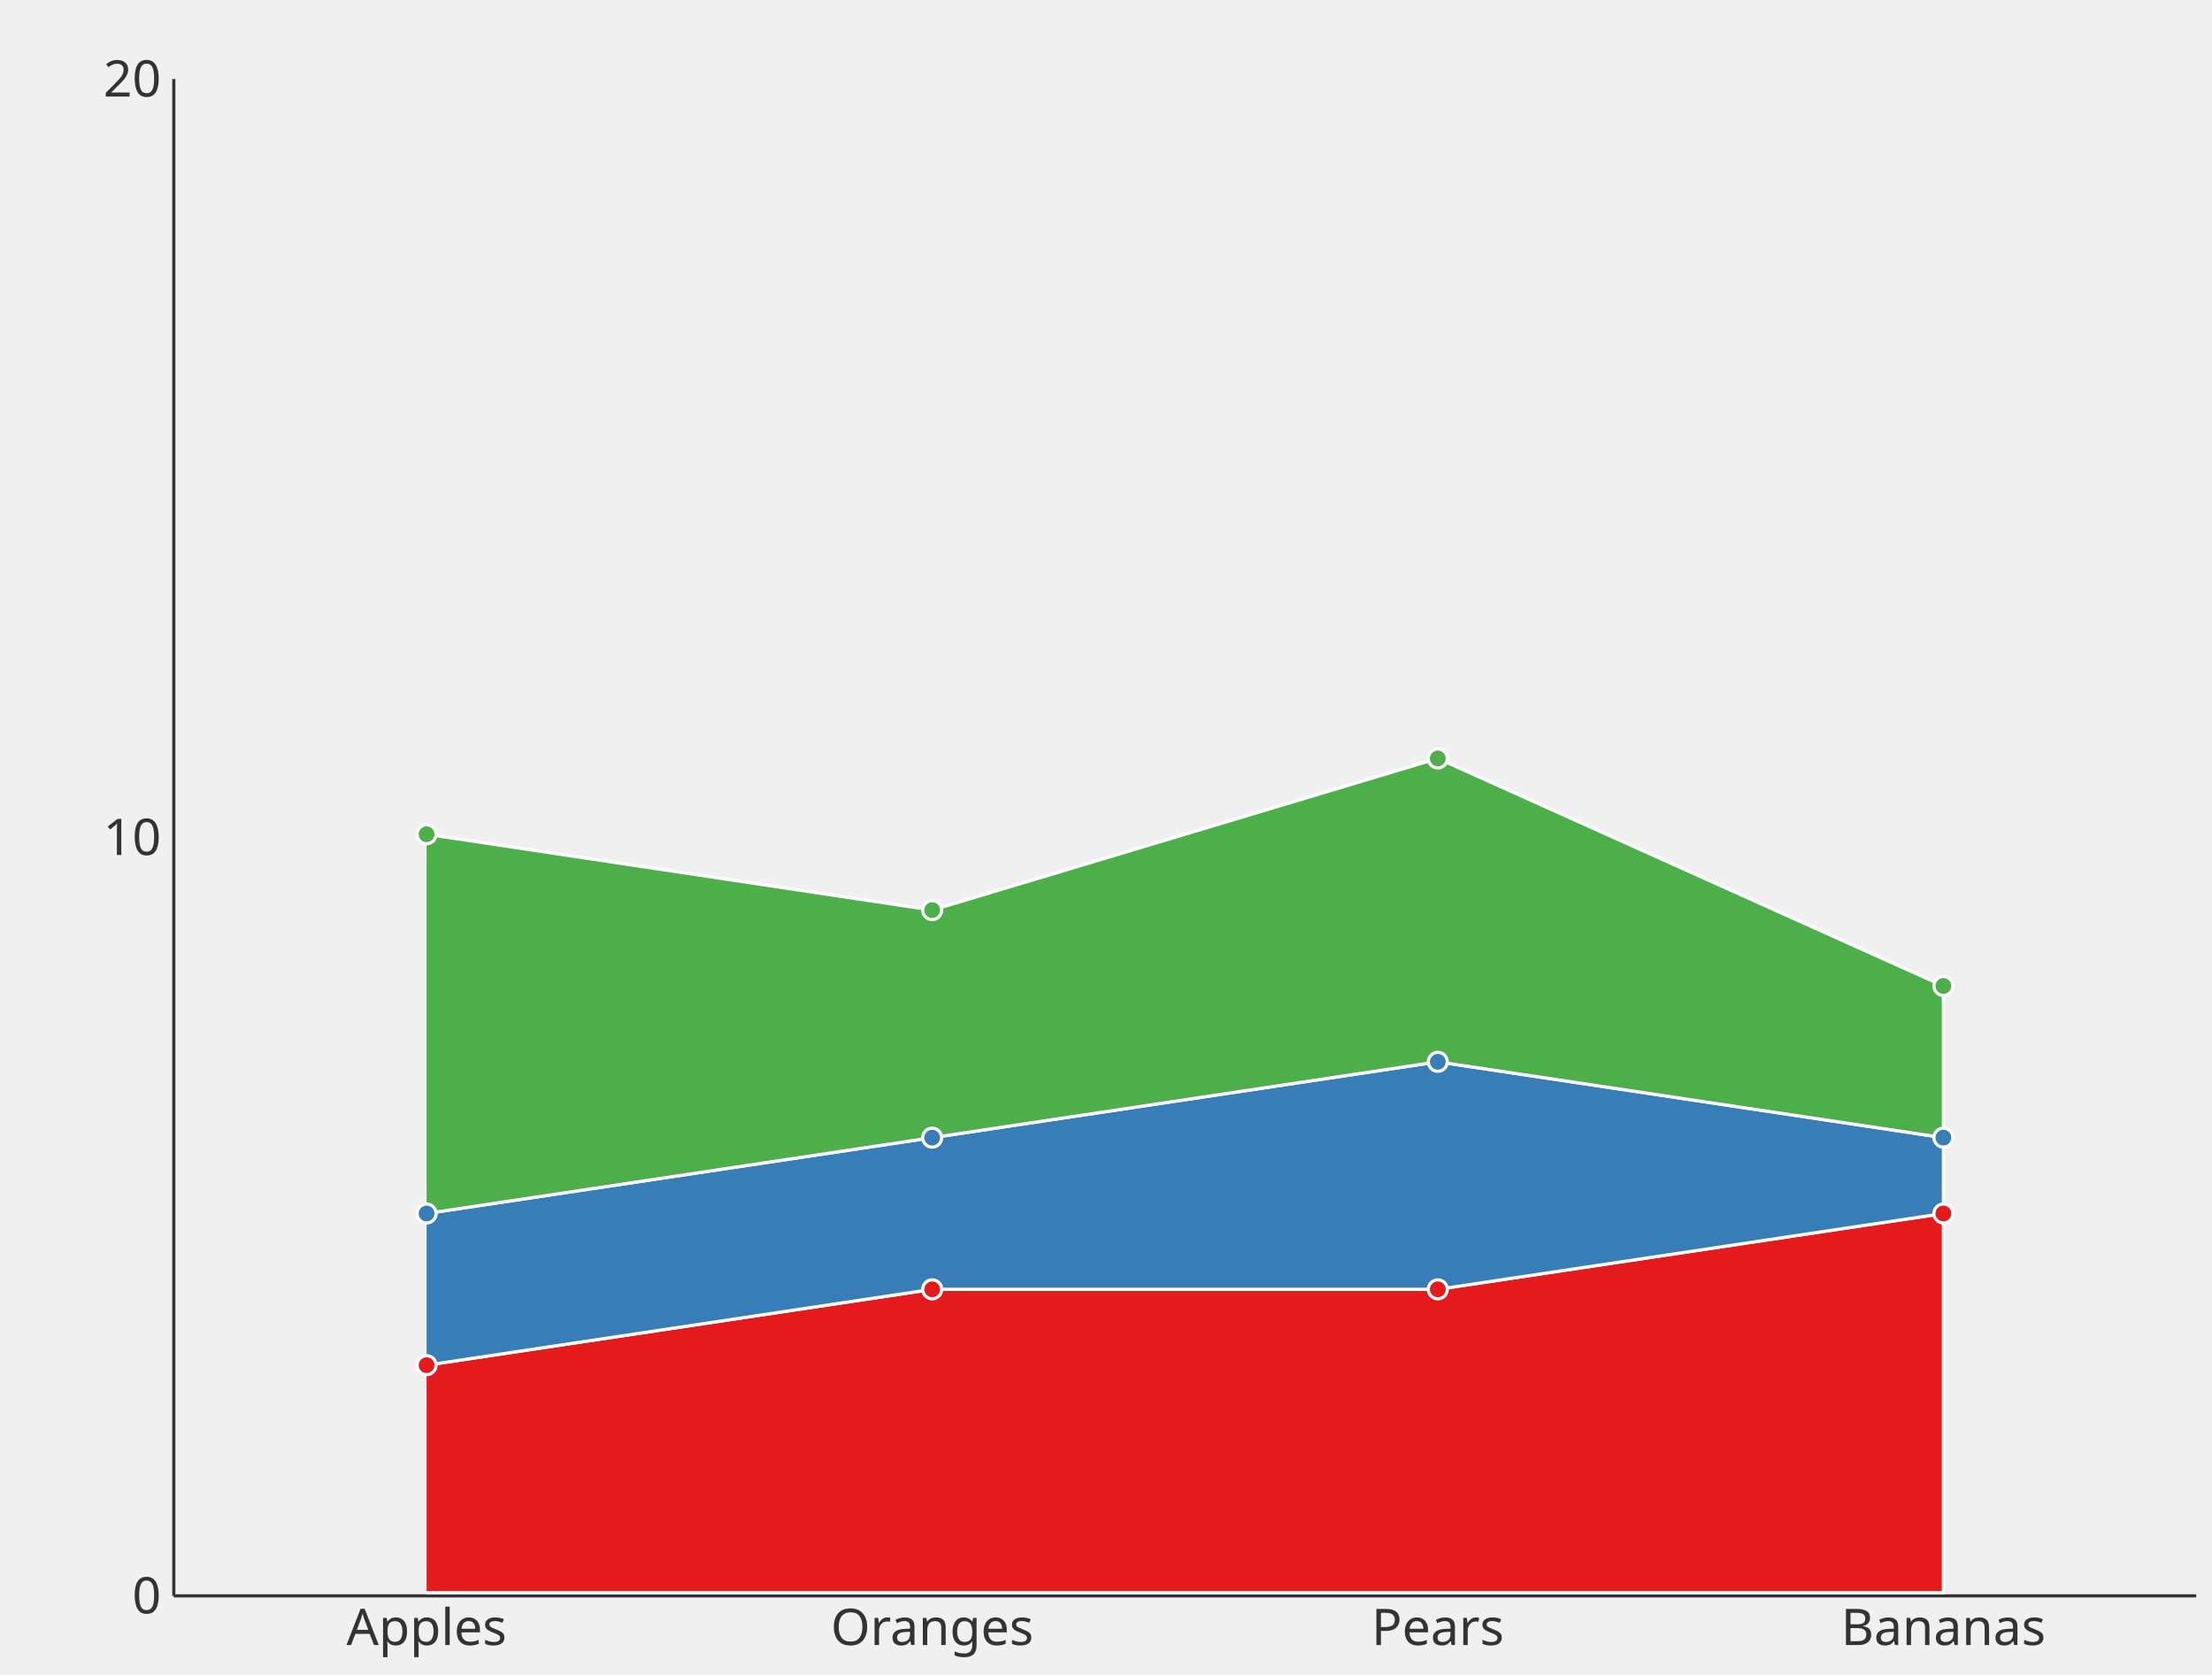
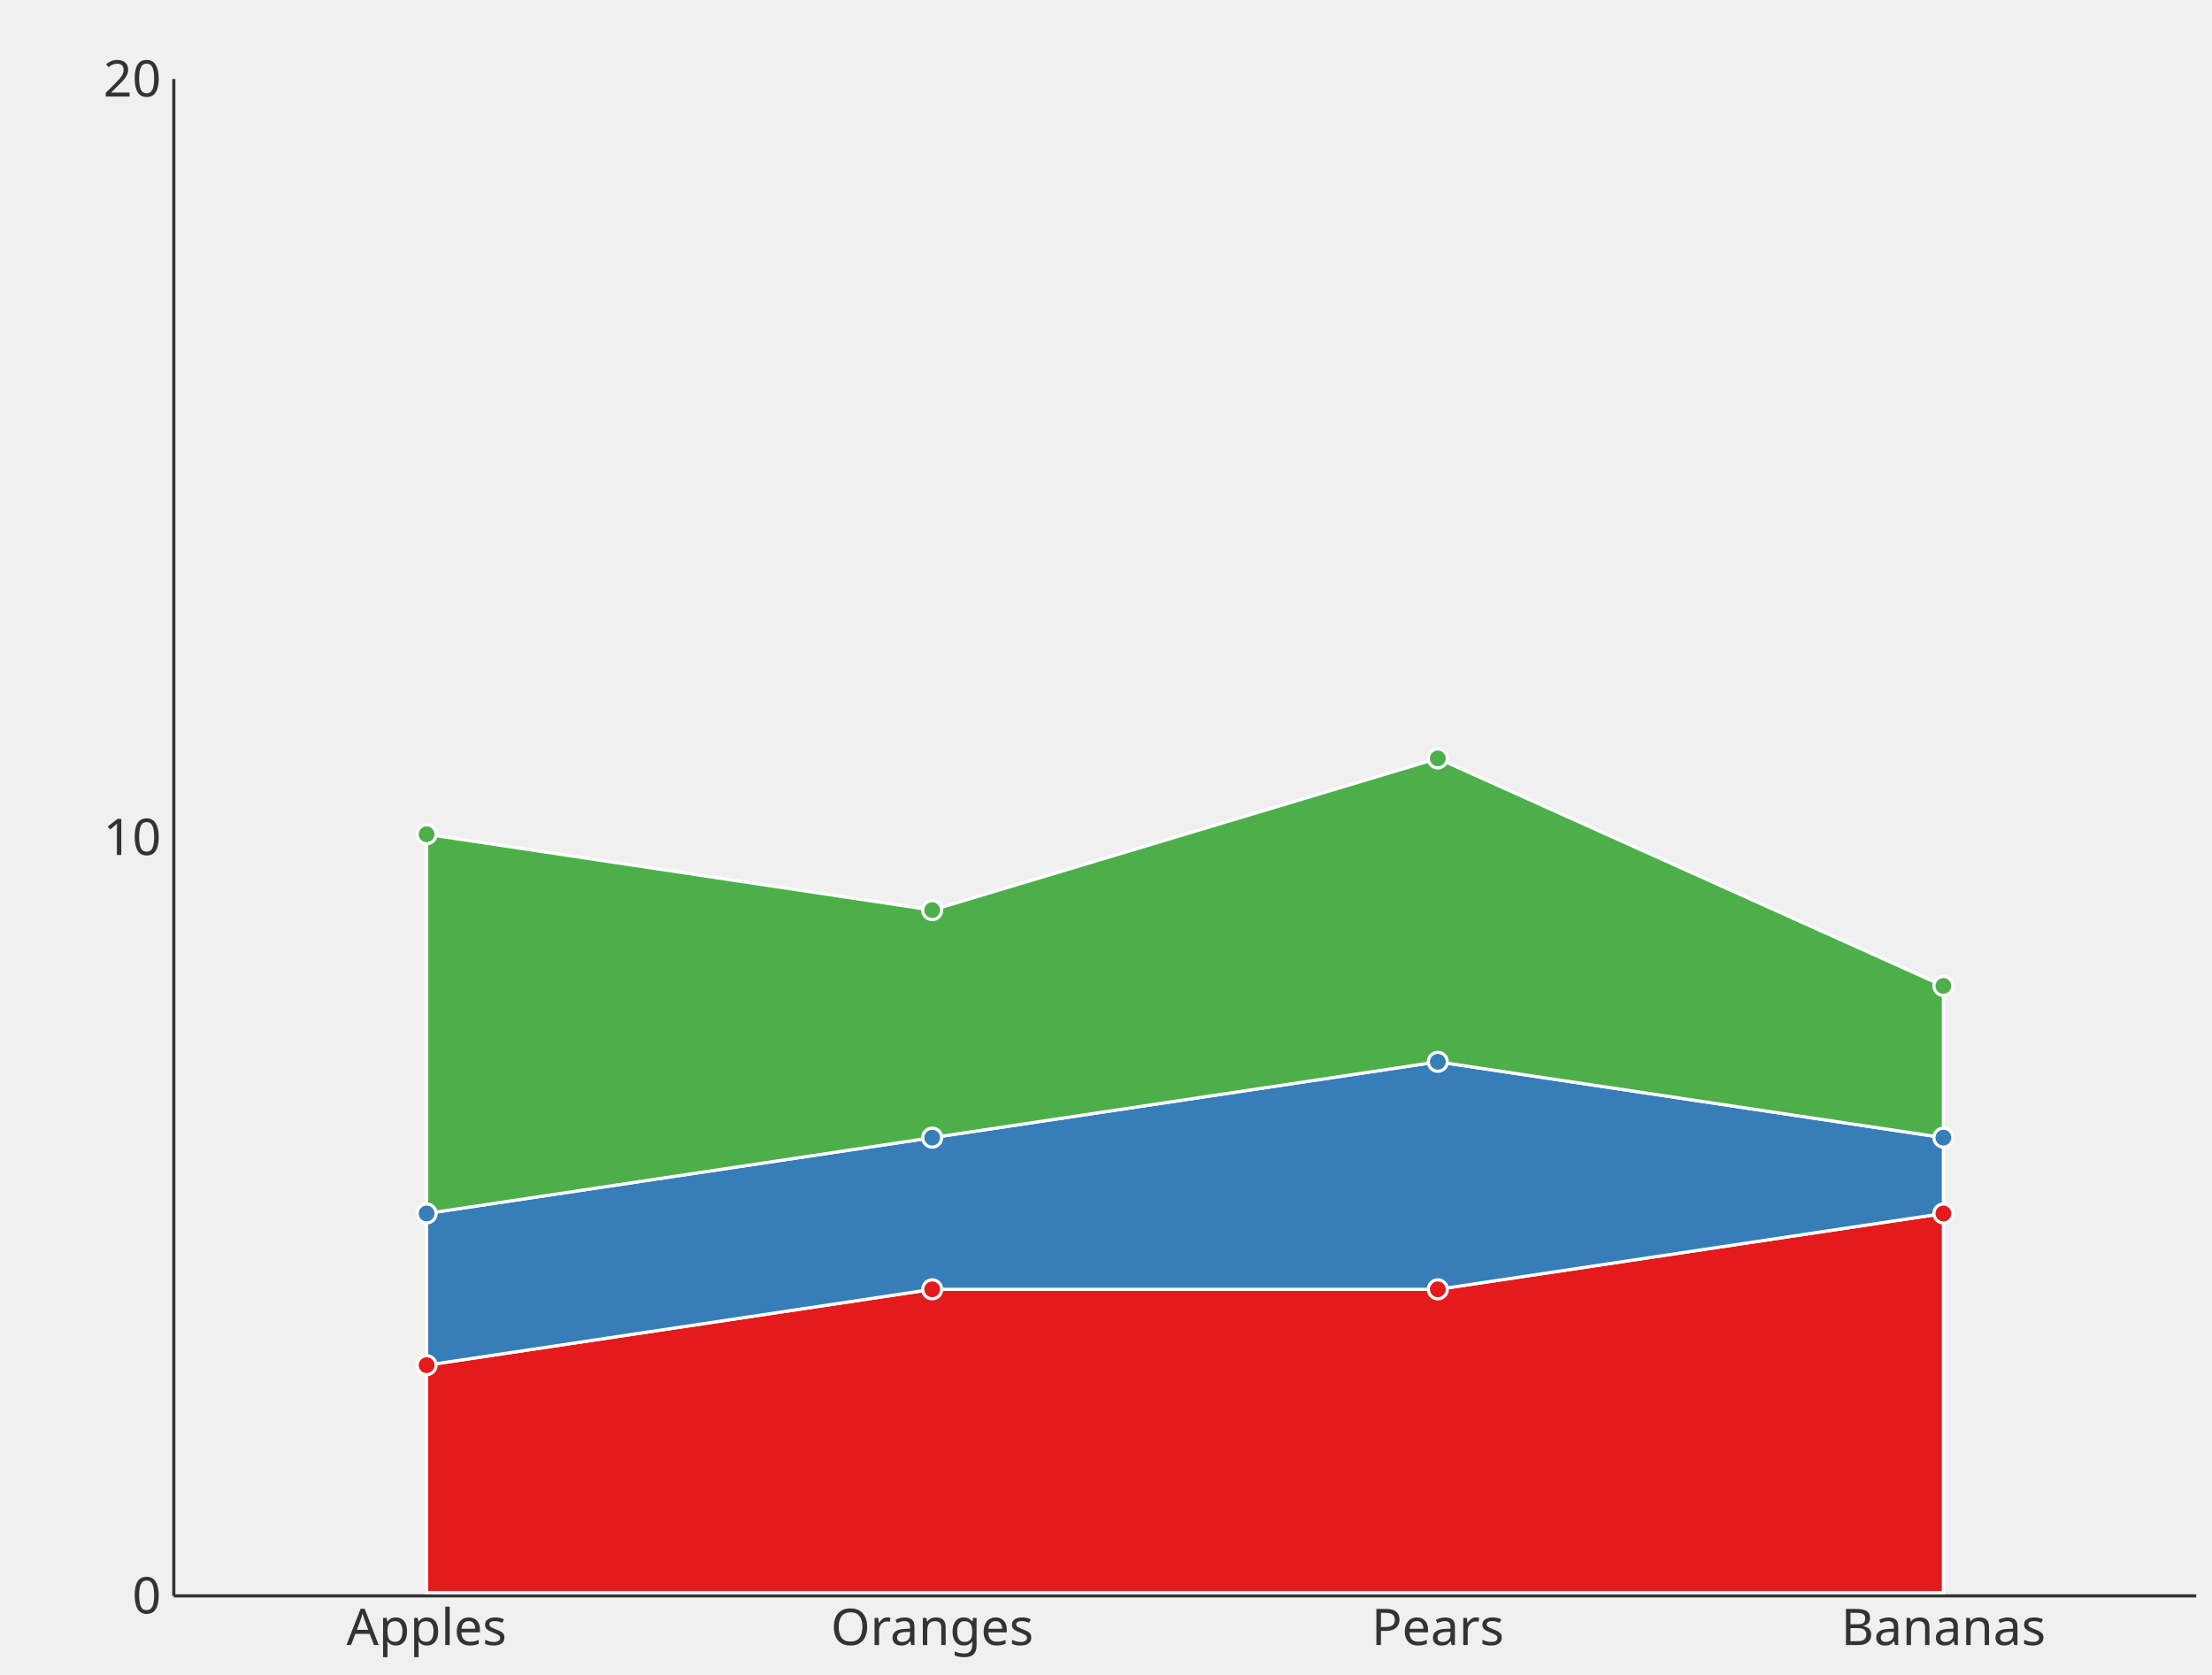
<svg xmlns="http://www.w3.org/2000/svg" font-family="sans-serif" font-size="16" viewBox="-55 -25 700 530">
  <g role="table">
    <line stroke="#333" x1="0" x2="0" y1="0" y2="480" />
    <line stroke="#333" x1="0" x2="640" y1="480" y2="480" />
    <g aria-hidden="true">
      <text dominant-baseline="middle" fill="#333" text-anchor="end" x="-4" y="480">0</text>
      <text dominant-baseline="middle" fill="#333" text-anchor="end" x="-4" y="240">10</text>
      <text dominant-baseline="middle" fill="#333" text-anchor="end" x="-4" y="0">20</text>
    </g>
    <g role="row">
      <text dominant-baseline="middle" fill="#333" role="columnheader" text-anchor="middle" x="80" y="490">Apples</text>
      <text dominant-baseline="middle" fill="#333" role="columnheader" text-anchor="middle" x="240" y="490">Oranges</text>
      <text dominant-baseline="middle" fill="#333" role="columnheader" text-anchor="middle" x="400" y="490">Pears</text>
      <text dominant-baseline="middle" fill="#333" role="columnheader" text-anchor="middle" x="560" y="490">Bananas</text>
    </g>
-     <polyline fill="#e41a1c" points="80,407 240,383 400,383 560,359 560,479 400,479 240,479 80,479" stroke="white" />
-     <polyline fill="#377eb8" points="80,359 240,335 400,311 560,335 560,359 400,383 240,383 80,407" stroke="white" />
-     <polyline fill="#4daf4a" points="80,239 240,263 400,215 560,287 560,335 400,311 240,335 80,359" stroke="white" />
+     <polygon fill="#e41a1c" points="80,407 240,383 400,383 560,359 560,479 400,479 240,479 80,479" stroke="white" />
+     <polygon fill="#377eb8" points="80,359 240,335 400,311 560,335 560,359 400,383 240,383 80,407" stroke="white" />
+     <polygon fill="#4daf4a" points="80,239 240,263 400,215 560,287 560,335 400,311 240,335 80,359" stroke="white" />
    <g fill="#e41a1c" role="row" stroke="white">
      <circle cx="80" cy="407" r="3" role="cell">
				</circle>
      <circle cx="240" cy="383" r="3" role="cell">
				</circle>
      <circle cx="400" cy="383" r="3" role="cell">
				</circle>
      <circle cx="560" cy="359" r="3" role="cell">
				</circle>
    </g>
    <g fill="#377eb8" role="row" stroke="white">
      <circle cx="80" cy="359" r="3" role="cell">
				</circle>
      <circle cx="240" cy="335" r="3" role="cell">
				</circle>
      <circle cx="400" cy="311" r="3" role="cell">
				</circle>
      <circle cx="560" cy="335" r="3" role="cell">
				</circle>
    </g>
    <g fill="#4daf4a" role="row" stroke="white">
      <circle cx="80" cy="239" r="3" role="cell">
				</circle>
      <circle cx="240" cy="263" r="3" role="cell">
				</circle>
      <circle cx="400" cy="215" r="3" role="cell">
				</circle>
      <circle cx="560" cy="287" r="3" role="cell">
				</circle>
    </g>
  </g>
</svg>
